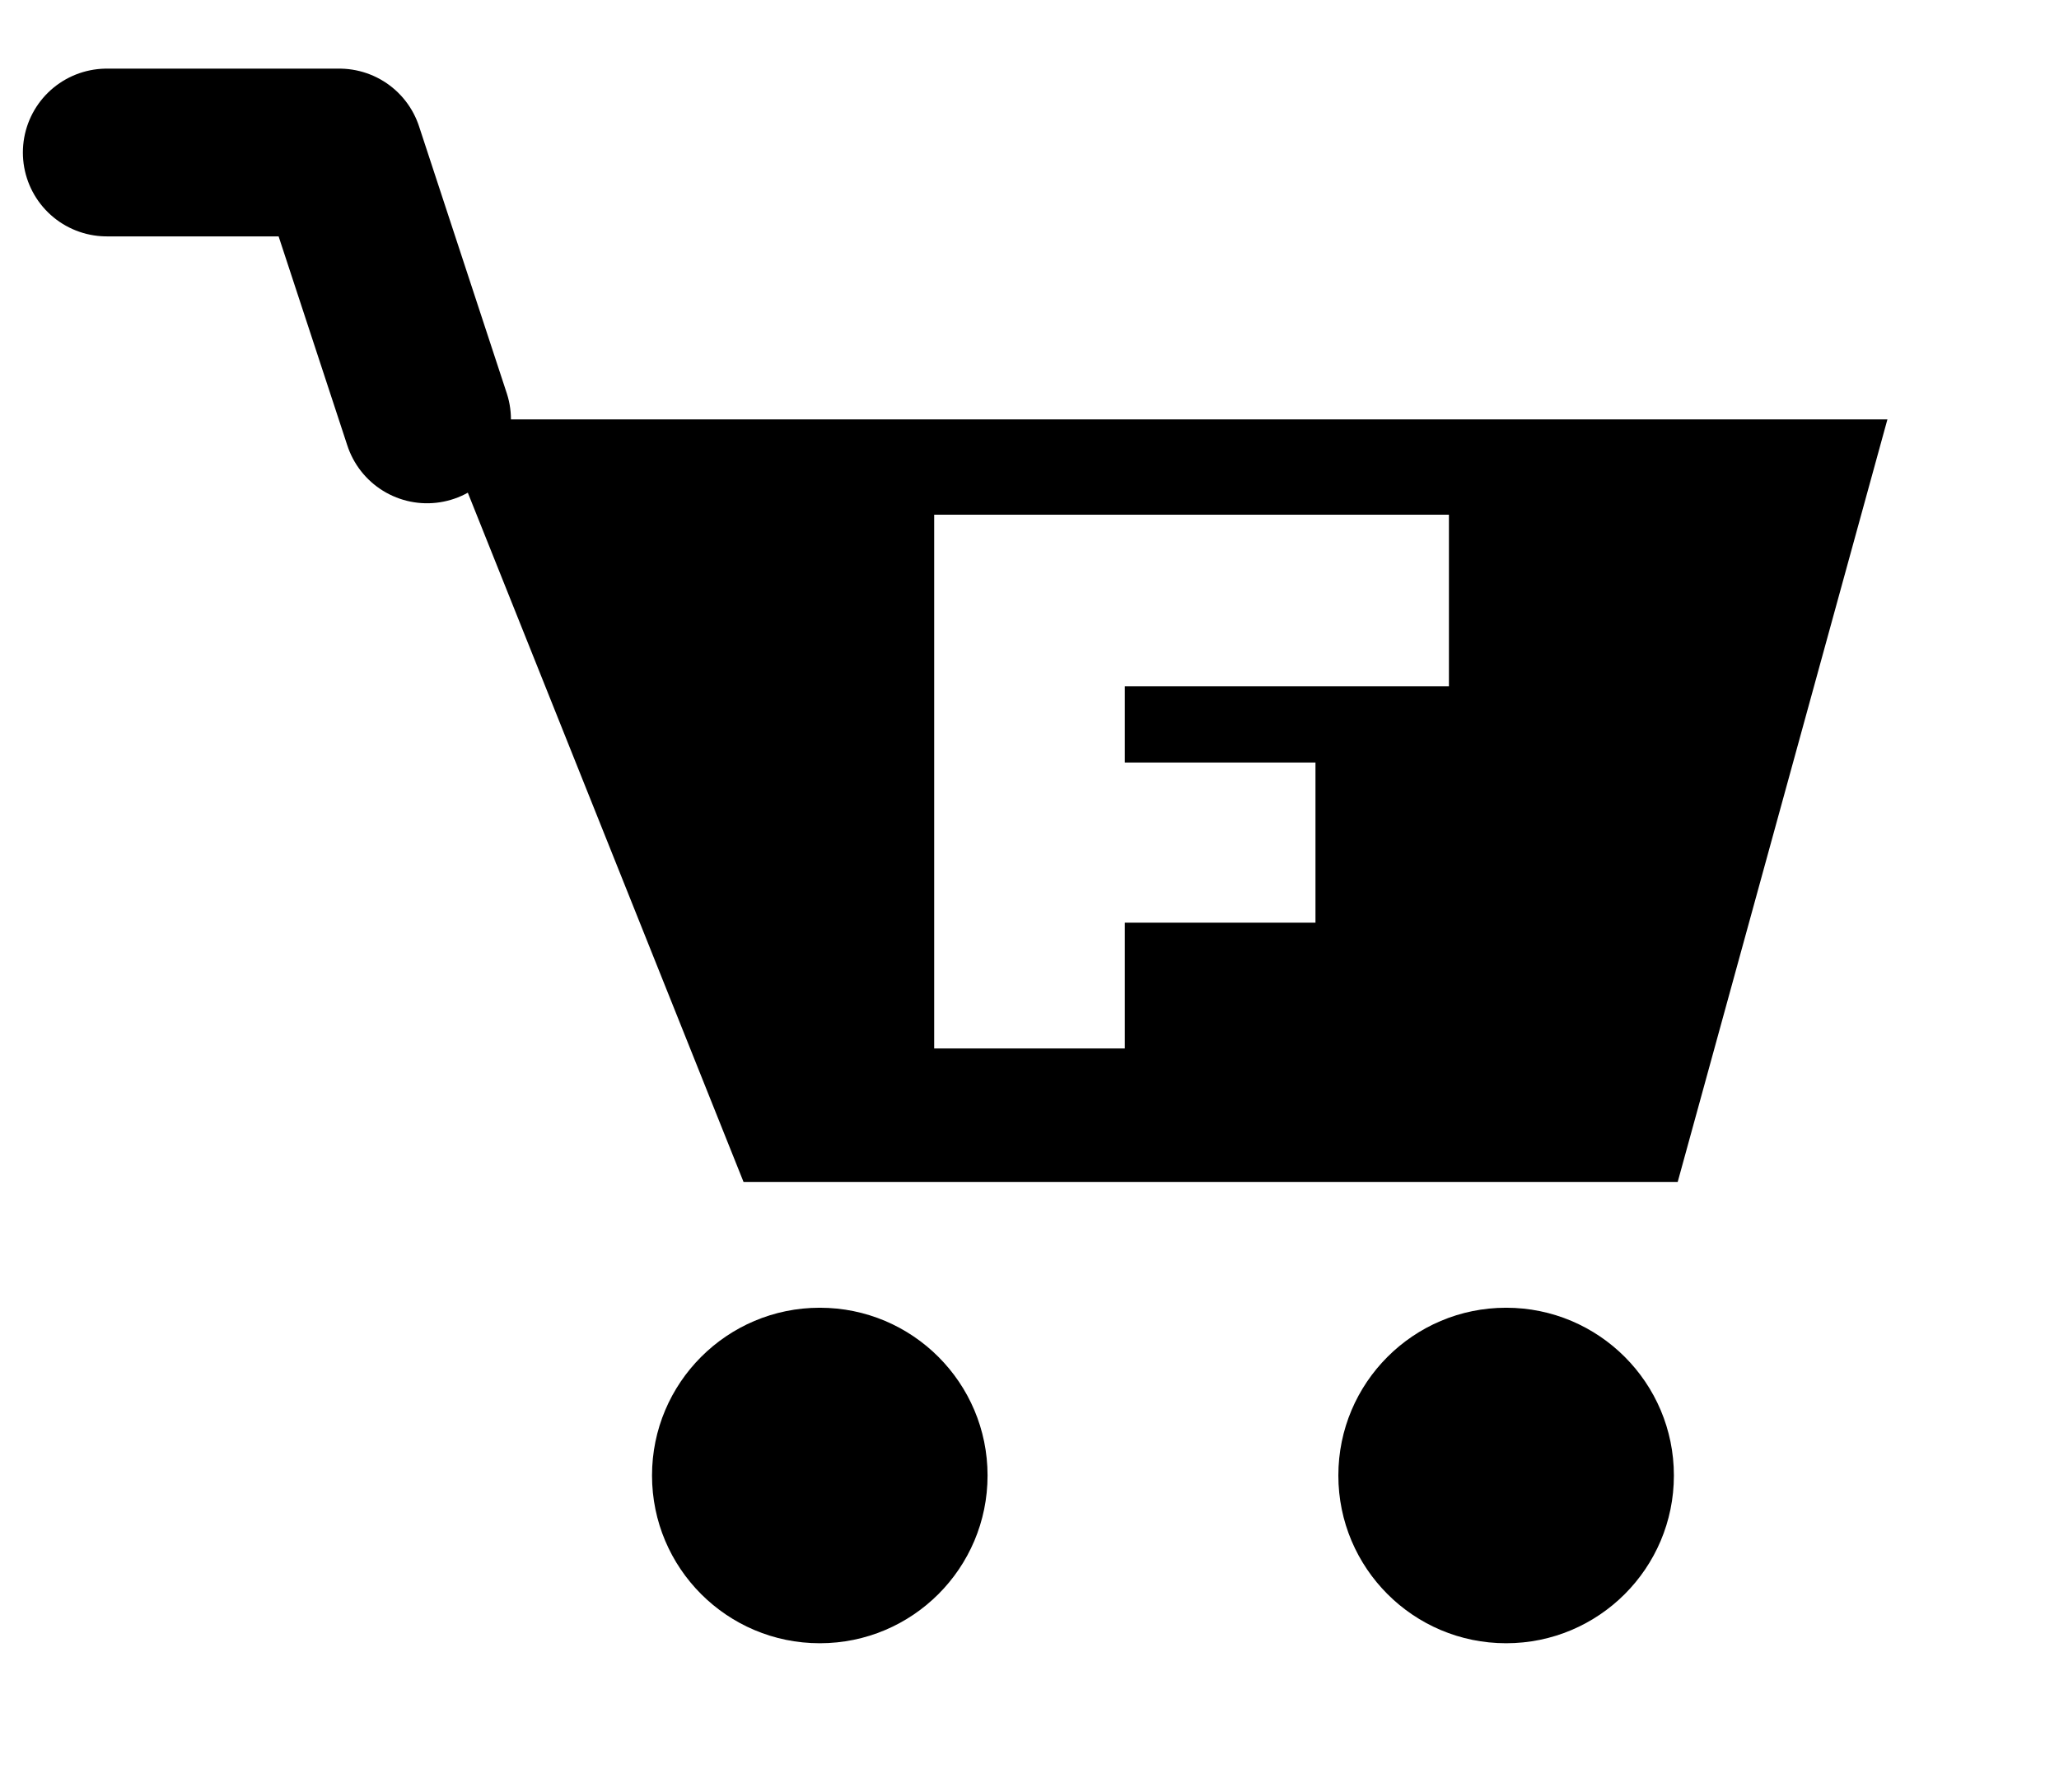
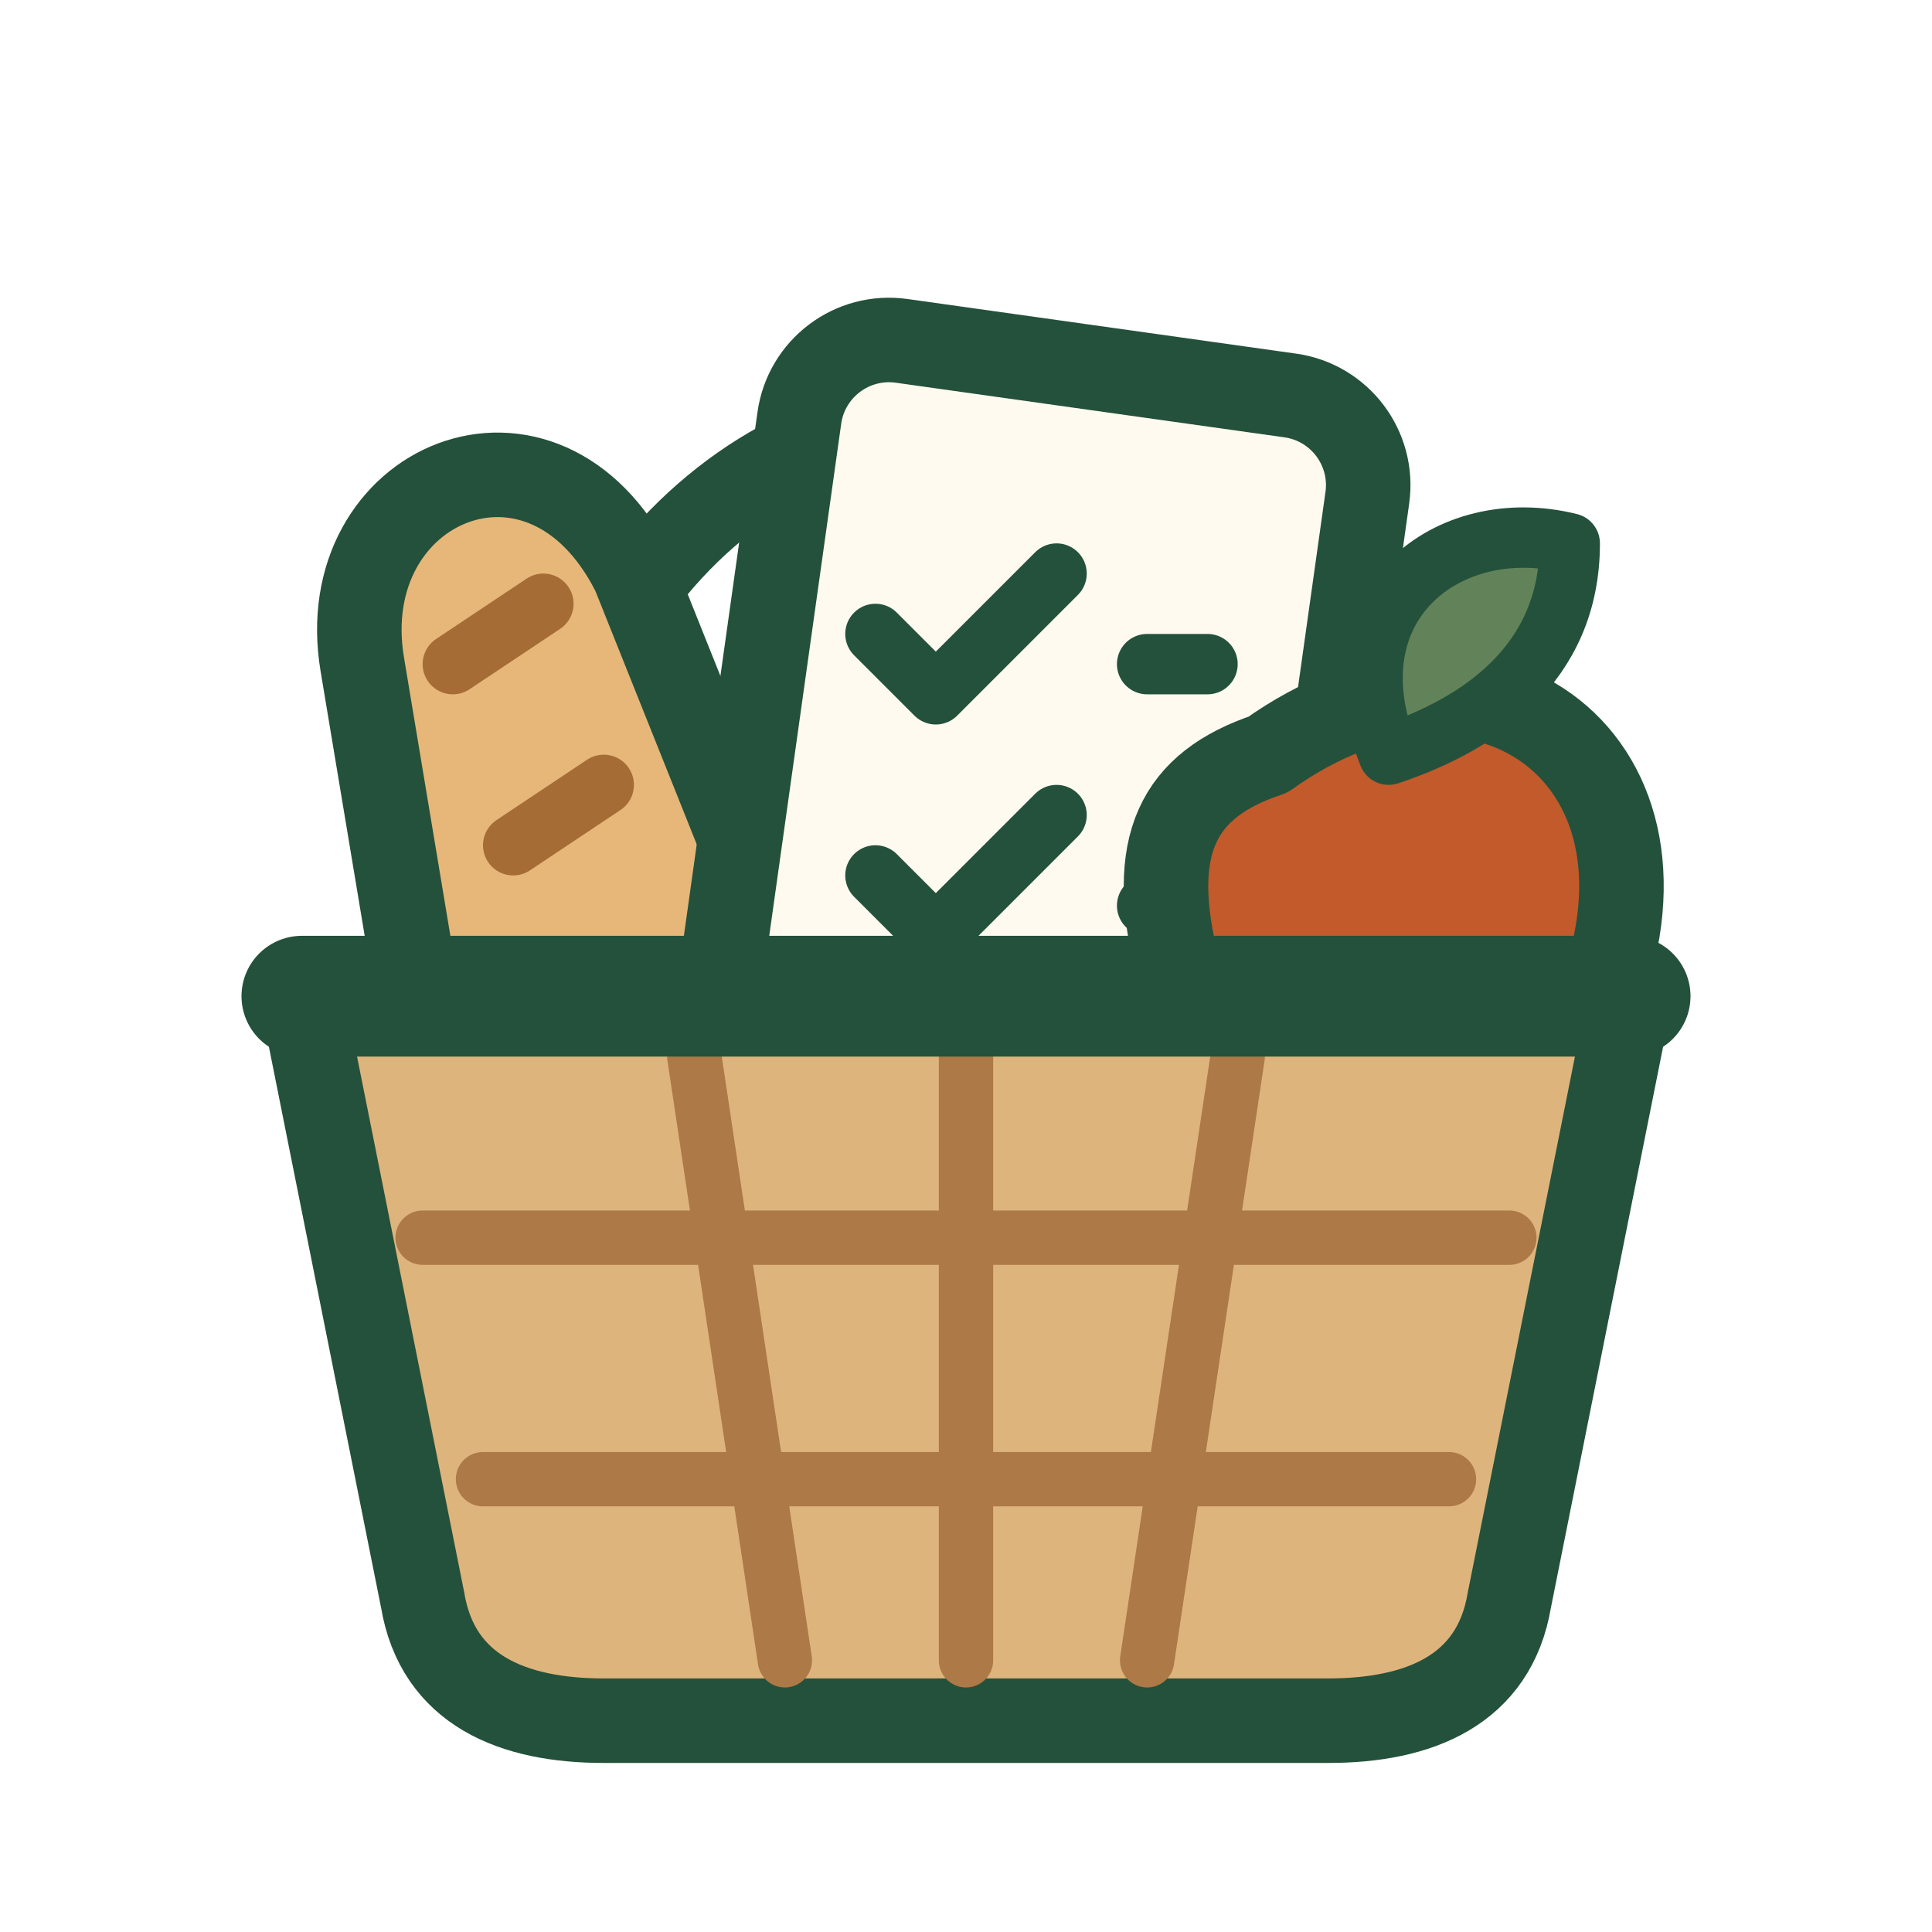
- <svg xmlns="http://www.w3.org/2000/svg" viewBox="6 9 54 47" role="img">
-   <g fill="currentColor" transform="translate(0 -1.5)">
-     <path d="M8.8 14.5h6.1l2.3 7" fill="none" stroke="currentColor" stroke-width="4.4" stroke-linecap="round" stroke-linejoin="round" />
-     <path d="M17.5 21.5H55.5L50 41.5H25.5Z M30.5 24H44V28.5H35.5V30.5H40.5V34.7H35.5V38H30.5Z" fill-rule="evenodd" />
-     <circle cx="27.5" cy="49.2" r="4.4" />
-     <circle cx="45.5" cy="49.2" r="4.4" />
+ <svg xmlns="http://www.w3.org/2000/svg" viewBox="0 0 64 64" role="img">
+   <g stroke="#24513b" stroke-width="2.8" stroke-linecap="round" stroke-linejoin="round">
+     <path d="M17 34C17 7 47 7 47 34" fill="none" />
+     <path d="M14 34L12 22C11 16 18 13 21 19L27 34" fill="#e6b779" />
+     <path class="detail" d="M15 22L18 20M17 28L20 26" fill="none" stroke="#a56c36" stroke-width="2" />
+     <rect x="25" y="12" width="19" height="26" rx="3" fill="#fffaf0" transform="rotate(8 34 25)" />
+     <path d="M29 21L31 23L35 19M29 29L31 31L35 27" fill="none" stroke-width="2" />
+     <path class="detail" d="M38 22H40M38 30H40" fill="none" stroke-width="2" />
+     <path d="M42 25C49 20 56 25 53 33L50 39H42L39 32C38 28 39 26 42 25Z" fill="#c25a2c" />
+     <path d="M46 25C44 20 48 17 52 18C52 22 49 24 46 25Z" fill="#628359" stroke-width="2" />
+     <path d="M10 33H54L50 53C49.5 56 47 57 44 57H20C17 57 14.5 56 14 53Z" fill="#deb47d" />
+     <path class="detail" d="M14 41H50M16 49H48M23 35L26 55M32 35V55M41 35L38 55" fill="none" stroke="#ac7947" stroke-width="1.8" />
+     <path d="M10 33H54" fill="none" stroke-width="4" />
  </g>
</svg>
